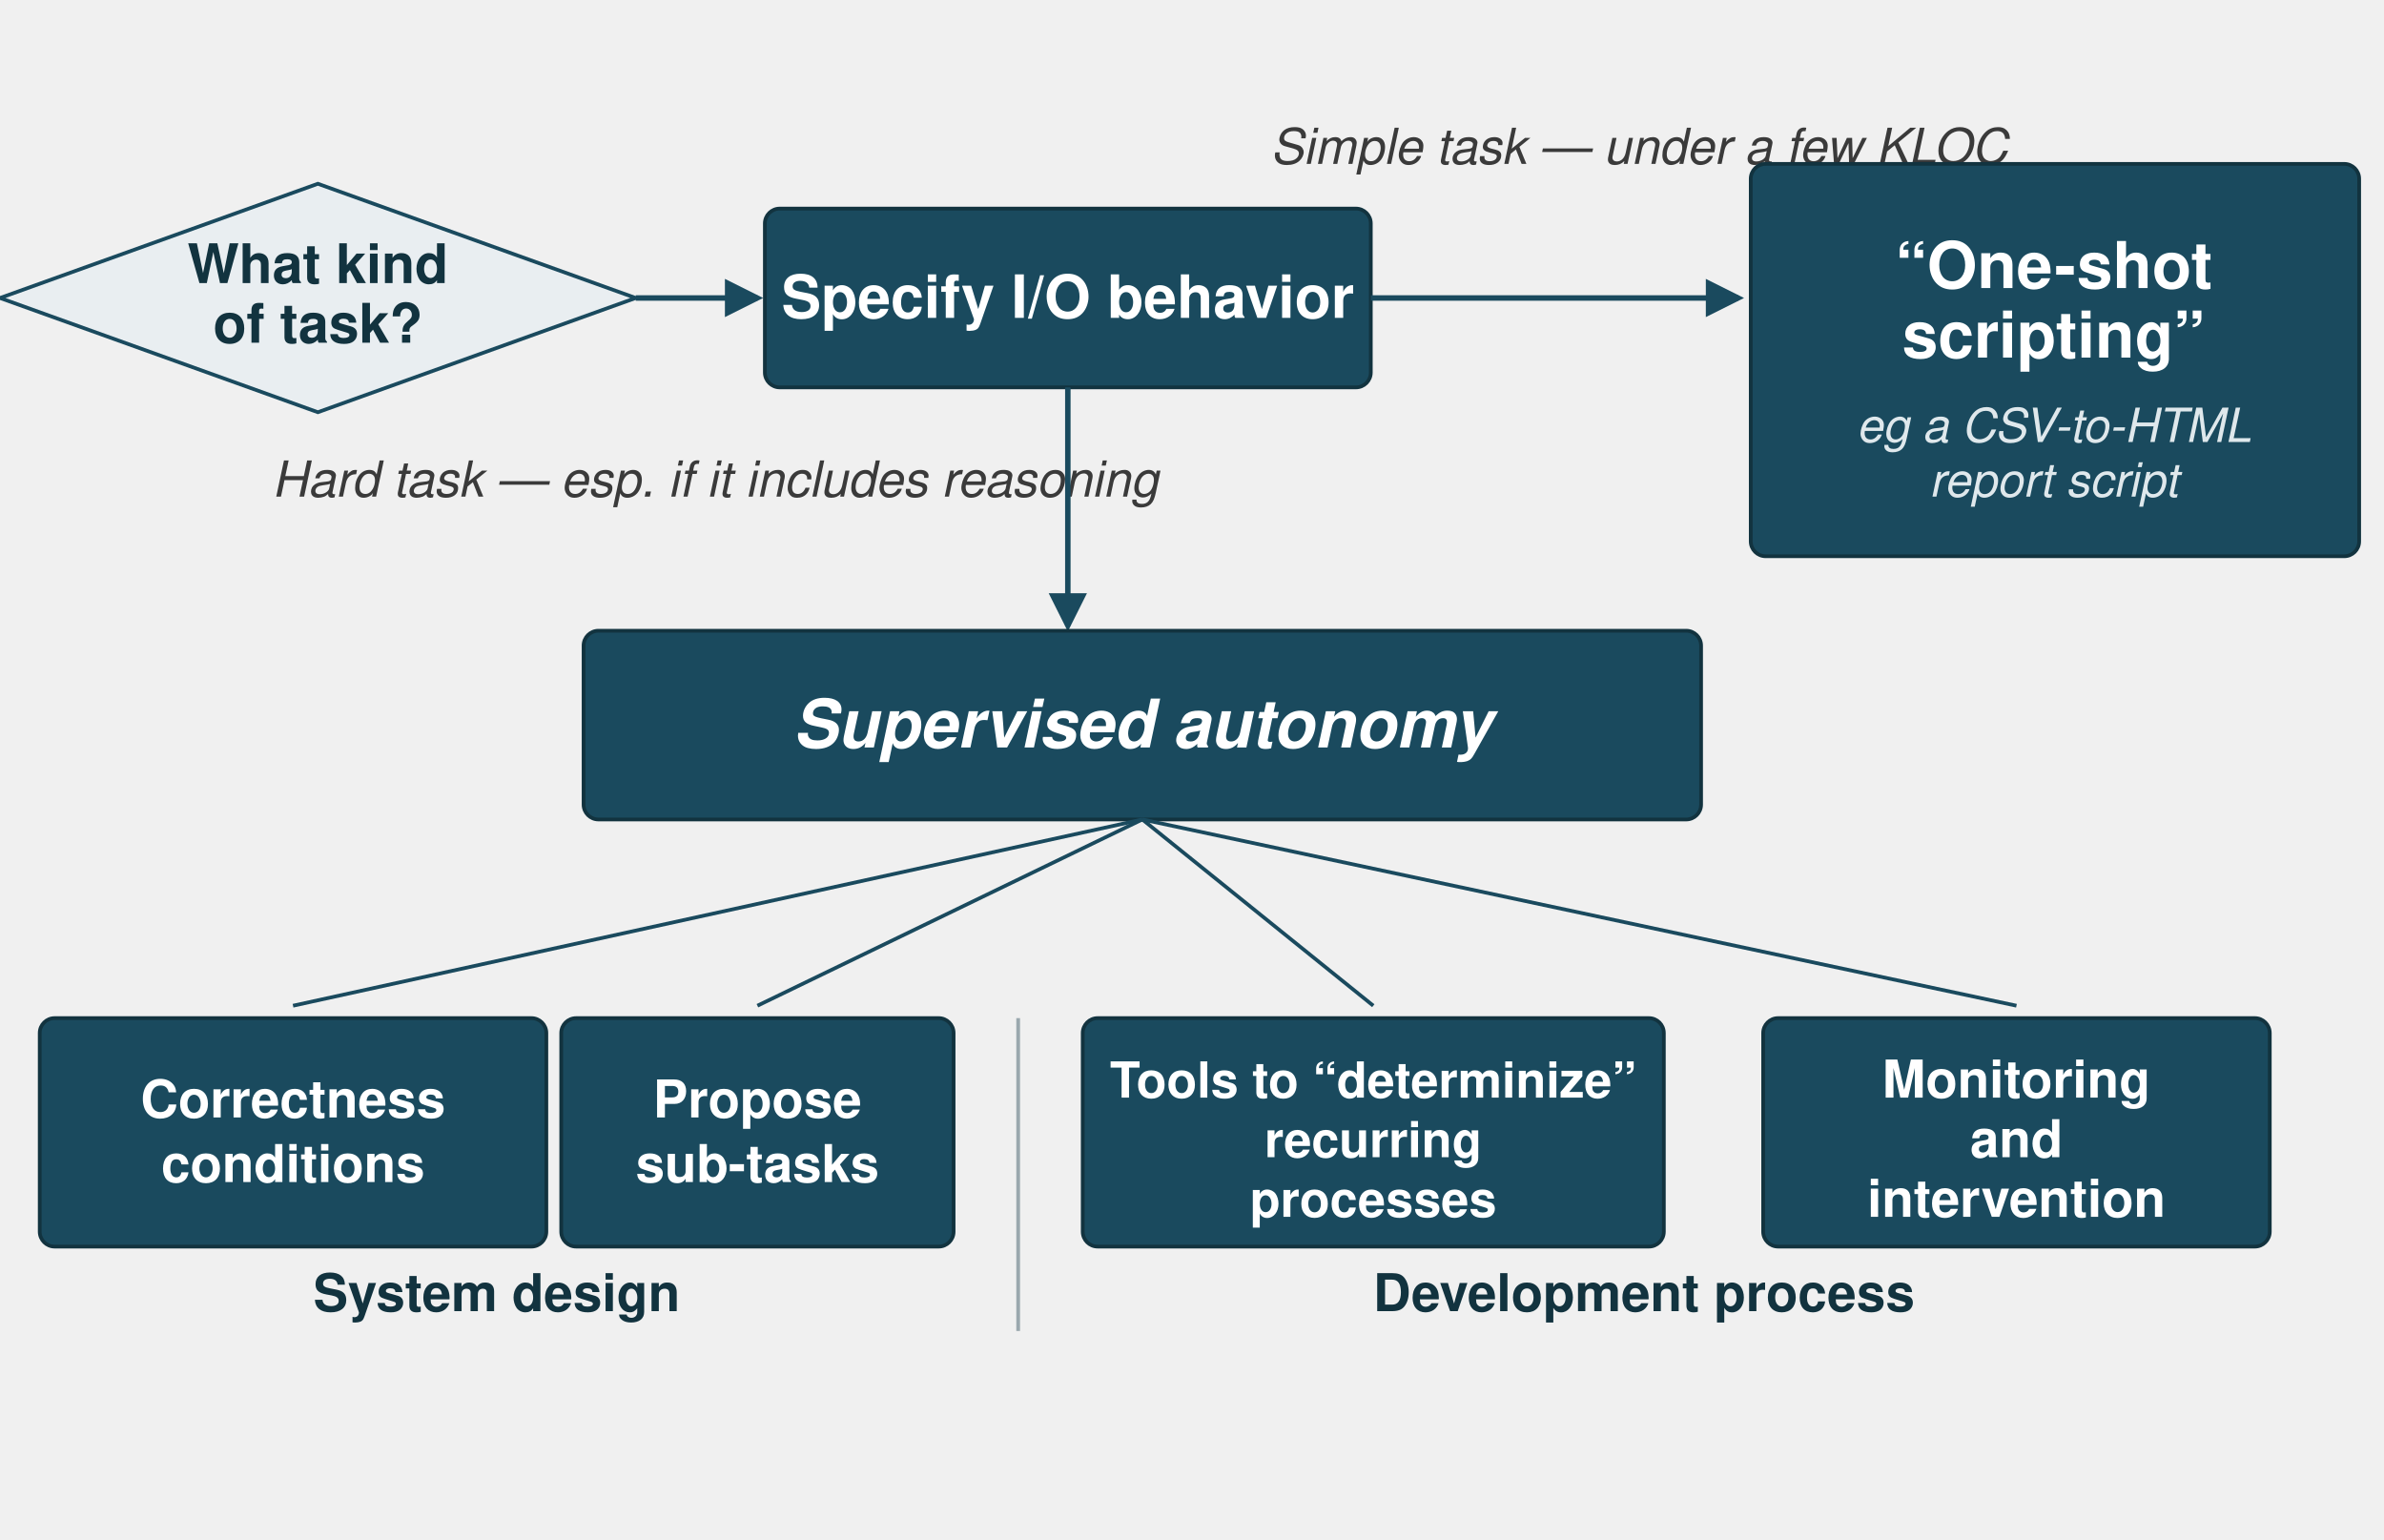
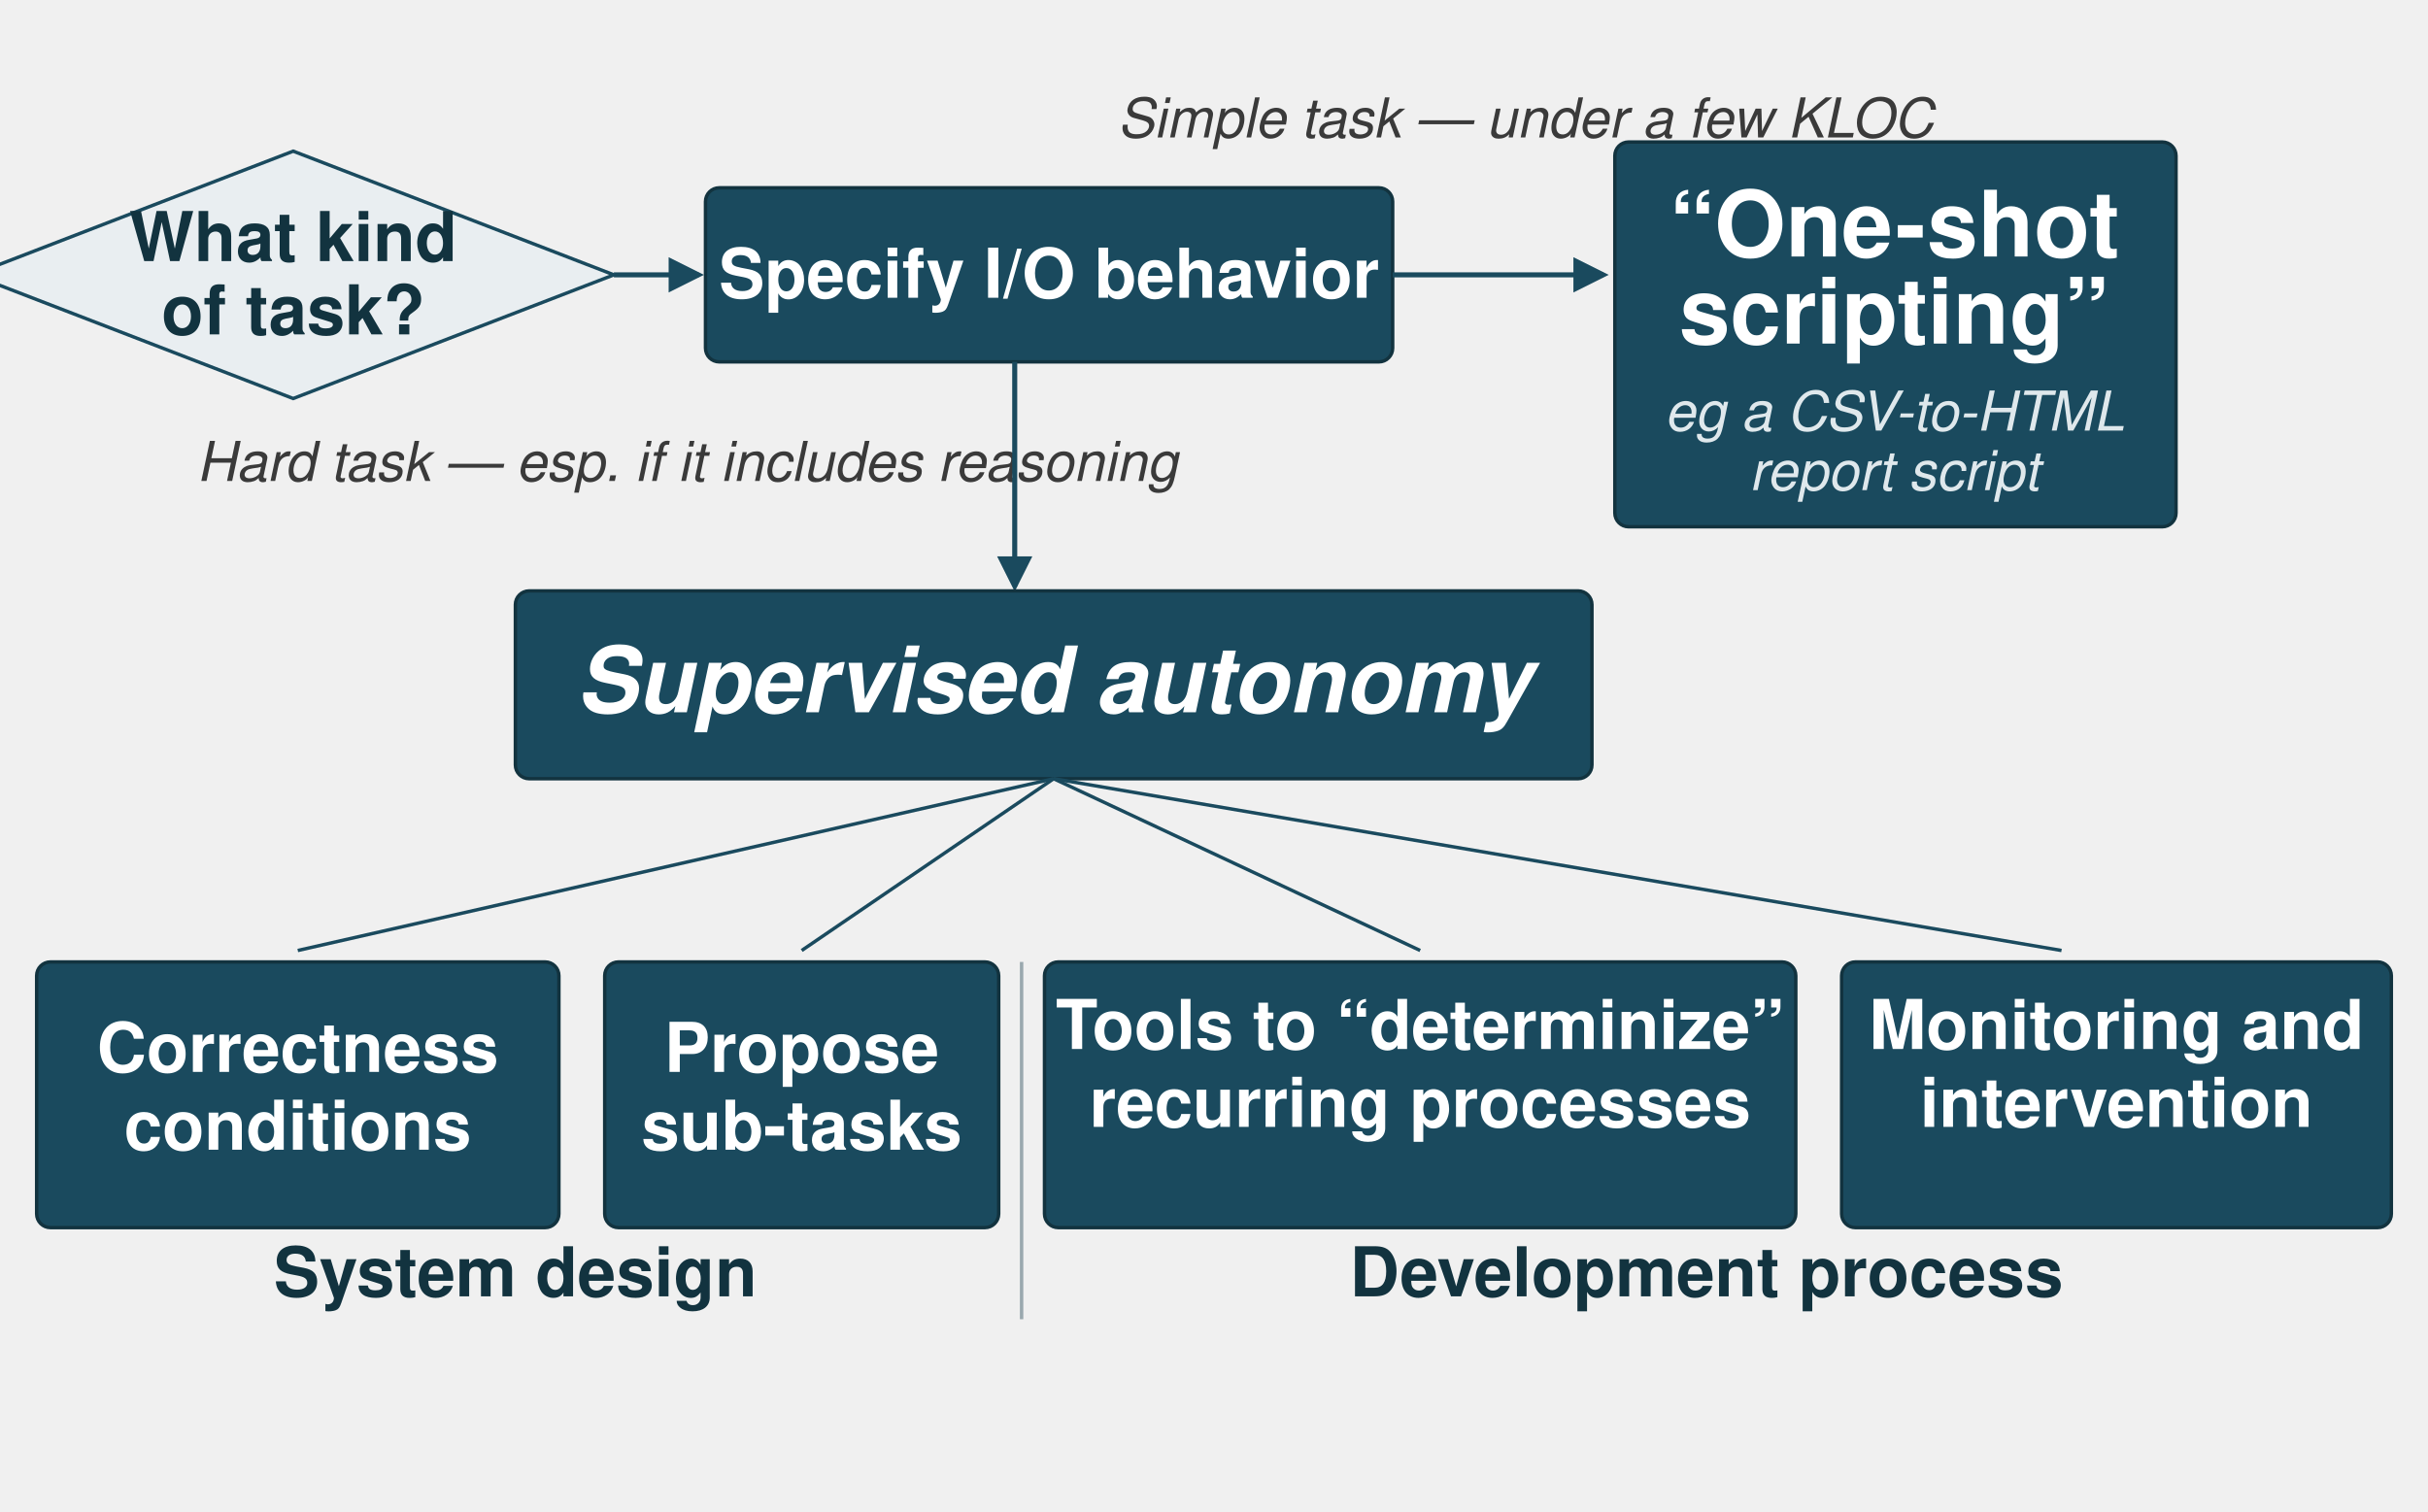
- <svg xmlns="http://www.w3.org/2000/svg" viewBox="0 0 960 620" font-family="'Helvetica Neue', Helvetica, Arial, sans-serif" role="group" aria-labelledby="csp-title csp-desc">
+ <svg xmlns="http://www.w3.org/2000/svg" viewBox="0 0 1060 660" font-family="'Helvetica Neue', Helvetica, Arial, sans-serif" role="group" aria-labelledby="csp-title csp-desc">
  <defs>
    <marker id="csp-ah" viewBox="0 0 10 10" refX="8.5" refY="5" markerWidth="7" markerHeight="7" orient="auto-start-reverse">
      <path d="M0,0 L10,5 L0,10 z" fill="#1a4a5e" />
    </marker>
  </defs>
-   <polygon points="128,74 256,120 128,166 0,120" fill="#e9eef1" stroke="#1a4a5e" stroke-width="1.5" />
-   <text x="128" y="114" text-anchor="middle" font-size="22" font-weight="700" fill="#12333f">What kind</text>
-   <text x="128" y="138" text-anchor="middle" font-size="22" font-weight="700" fill="#12333f">of task?</text>
-   <line x1="256" y1="120" x2="305" y2="120" stroke="#1a4a5e" stroke-width="2.2" marker-end="url(#csp-ah)" />
-   <rect x="308" y="84" width="244" height="72" rx="6" fill="#1a4a5e" stroke="#12333f" stroke-width="1.5" />
-   <text x="430" y="128" text-anchor="middle" font-size="24" font-weight="700" fill="#ffffff">Specify I/O behavior</text>
-   <text x="660" y="66" text-anchor="middle" font-size="20" font-style="italic" fill="#3a3a3a">Simple task — under a few KLOC</text>
-   <line x1="552" y1="120" x2="700" y2="120" stroke="#1a4a5e" stroke-width="2.2" marker-end="url(#csp-ah)" />
-   <rect x="705" y="66" width="245" height="158" rx="6" fill="#1a4a5e" stroke="#12333f" stroke-width="1.5" />
-   <text x="827" y="116" text-anchor="middle" font-size="26" font-weight="700" fill="#ffffff">“One-shot</text>
-   <text x="827" y="144" text-anchor="middle" font-size="26" font-weight="700" fill="#ffffff">scripting”</text>
-   <text x="827" y="178" text-anchor="middle" font-size="19" font-style="italic" fill="#dfe8ec">eg a CSV-to-HTML</text>
-   <text x="827" y="200" text-anchor="middle" font-size="19" font-style="italic" fill="#dfe8ec">report script</text>
-   <text x="288" y="200" text-anchor="middle" font-size="20" font-style="italic" fill="#3a3a3a">Hard task — esp. if it includes reasoning</text>
-   <line x1="430" y1="156" x2="430" y2="252" stroke="#1a4a5e" stroke-width="2.2" marker-end="url(#csp-ah)" />
-   <rect x="235" y="254" width="450" height="76" rx="6" fill="#1a4a5e" stroke="#12333f" stroke-width="1.5" />
-   <text x="460" y="301" text-anchor="middle" font-size="27" font-weight="700" font-style="italic" fill="#ffffff">Supervised autonomy</text>
-   <line x1="460" y1="330" x2="118" y2="405" stroke="#1a4a5e" stroke-width="1.5" />
-   <line x1="460" y1="330" x2="305" y2="405" stroke="#1a4a5e" stroke-width="1.5" />
-   <line x1="460" y1="330" x2="553" y2="405" stroke="#1a4a5e" stroke-width="1.5" />
-   <line x1="460" y1="330" x2="812" y2="405" stroke="#1a4a5e" stroke-width="1.5" />
-   <rect x="16" y="410" width="204" height="92" rx="6" fill="#1a4a5e" stroke="#12333f" stroke-width="1.5" />
-   <text x="118" y="450" text-anchor="middle" font-size="21" font-weight="700" fill="#ffffff">Correctness</text>
-   <text x="118" y="476" text-anchor="middle" font-size="21" font-weight="700" fill="#ffffff">conditions</text>
-   <rect x="226" y="410" width="158" height="92" rx="6" fill="#1a4a5e" stroke="#12333f" stroke-width="1.5" />
-   <text x="305" y="450" text-anchor="middle" font-size="21" font-weight="700" fill="#ffffff">Propose</text>
-   <text x="305" y="476" text-anchor="middle" font-size="21" font-weight="700" fill="#ffffff">sub-tasks</text>
-   <rect x="436" y="410" width="234" height="92" rx="6" fill="#1a4a5e" stroke="#12333f" stroke-width="1.5" />
-   <text x="553" y="442" text-anchor="middle" font-size="20" font-weight="700" fill="#ffffff">Tools to “determinize”</text>
-   <text x="553" y="466" text-anchor="middle" font-size="20" font-weight="700" fill="#ffffff">recurring</text>
-   <text x="553" y="490" text-anchor="middle" font-size="20" font-weight="700" fill="#ffffff">processes</text>
-   <rect x="710" y="410" width="204" height="92" rx="6" fill="#1a4a5e" stroke="#12333f" stroke-width="1.5" />
-   <text x="812" y="442" text-anchor="middle" font-size="21" font-weight="700" fill="#ffffff">Monitoring</text>
-   <text x="812" y="466" text-anchor="middle" font-size="21" font-weight="700" fill="#ffffff">and</text>
-   <text x="812" y="490" text-anchor="middle" font-size="21" font-weight="700" fill="#ffffff">intervention</text>
-   <line x1="410" y1="410" x2="410" y2="536" stroke="#9aa8ae" stroke-width="1.5" />
-   <text x="200" y="528" text-anchor="middle" font-size="21" font-weight="700" fill="#12333f">System design</text>
-   <text x="662" y="528" text-anchor="middle" font-size="21" font-weight="700" fill="#12333f">Development process</text>
+   <polygon points="128,66 268,120 128,174 -12,120" fill="#e9eef1" stroke="#1a4a5e" stroke-width="1.5" />
+   <text x="128" y="114" text-anchor="middle" font-size="30" font-weight="700" fill="#12333f">What kind</text>
+   <text x="128" y="146" text-anchor="middle" font-size="30" font-weight="700" fill="#12333f">of task?</text>
+   <line x1="268" y1="120" x2="305" y2="120" stroke="#1a4a5e" stroke-width="2.2" marker-end="url(#csp-ah)" />
+   <rect x="308" y="82" width="300" height="76" rx="6" fill="#1a4a5e" stroke="#12333f" stroke-width="1.5" />
+   <text x="458" y="130" text-anchor="middle" font-size="30" font-weight="700" fill="#ffffff">Specify I/O behavior</text>
+   <text x="666" y="60" text-anchor="middle" font-size="24" font-style="italic" fill="#3a3a3a">Simple task — under a few KLOC</text>
+   <line x1="608" y1="120" x2="700" y2="120" stroke="#1a4a5e" stroke-width="2.2" marker-end="url(#csp-ah)" />
+   <rect x="705" y="62" width="245" height="168" rx="6" fill="#1a4a5e" stroke="#12333f" stroke-width="1.5" />
+   <text x="827" y="112" text-anchor="middle" font-size="40" font-weight="700" fill="#ffffff">“One-shot</text>
+   <text x="827" y="150" text-anchor="middle" font-size="40" font-weight="700" fill="#ffffff">scripting”</text>
+   <text x="827" y="188" text-anchor="middle" font-size="24" font-style="italic" fill="#dfe8ec">eg a CSV-to-HTML</text>
+   <text x="827" y="214" text-anchor="middle" font-size="24" font-style="italic" fill="#dfe8ec">report script</text>
+   <text x="300" y="210" text-anchor="middle" font-size="24" font-style="italic" fill="#3a3a3a">Hard task — esp. if it includes reasoning</text>
+   <line x1="443" y1="158" x2="443" y2="256" stroke="#1a4a5e" stroke-width="2.2" marker-end="url(#csp-ah)" />
+   <rect x="225" y="258" width="470" height="82" rx="6" fill="#1a4a5e" stroke="#12333f" stroke-width="1.5" />
+   <text x="460" y="311" text-anchor="middle" font-size="40" font-weight="700" font-style="italic" fill="#ffffff">Supervised autonomy</text>
+   <line x1="460" y1="340" x2="130" y2="415" stroke="#1a4a5e" stroke-width="1.5" />
+   <line x1="460" y1="340" x2="350" y2="415" stroke="#1a4a5e" stroke-width="1.5" />
+   <line x1="460" y1="340" x2="620" y2="415" stroke="#1a4a5e" stroke-width="1.5" />
+   <line x1="460" y1="340" x2="900" y2="415" stroke="#1a4a5e" stroke-width="1.5" />
+   <rect x="16" y="420" width="228" height="116" rx="6" fill="#1a4a5e" stroke="#12333f" stroke-width="1.5" />
+   <text x="130" y="468" text-anchor="middle" font-size="30" font-weight="700" fill="#ffffff">Correctness</text>
+   <text x="130" y="502" text-anchor="middle" font-size="30" font-weight="700" fill="#ffffff">conditions</text>
+   <rect x="264" y="420" width="172" height="116" rx="6" fill="#1a4a5e" stroke="#12333f" stroke-width="1.5" />
+   <text x="350" y="468" text-anchor="middle" font-size="30" font-weight="700" fill="#ffffff">Propose</text>
+   <text x="350" y="502" text-anchor="middle" font-size="30" font-weight="700" fill="#ffffff">sub-tasks</text>
+   <rect x="456" y="420" width="328" height="116" rx="6" fill="#1a4a5e" stroke="#12333f" stroke-width="1.5" />
+   <text x="620" y="458" text-anchor="middle" font-size="30" font-weight="700" fill="#ffffff">Tools to “determinize”</text>
+   <text x="620" y="492" text-anchor="middle" font-size="30" font-weight="700" fill="#ffffff">recurring processes</text>
+   <rect x="804" y="420" width="240" height="116" rx="6" fill="#1a4a5e" stroke="#12333f" stroke-width="1.5" />
+   <text x="924" y="458" text-anchor="middle" font-size="30" font-weight="700" fill="#ffffff">Monitoring and</text>
+   <text x="924" y="492" text-anchor="middle" font-size="30" font-weight="700" fill="#ffffff">intervention</text>
+   <line x1="446" y1="420" x2="446" y2="576" stroke="#9aa8ae" stroke-width="1.5" />
+   <text x="225" y="566" text-anchor="middle" font-size="30" font-weight="700" fill="#12333f">System design</text>
+   <text x="745" y="566" text-anchor="middle" font-size="30" font-weight="700" fill="#12333f">Development process</text>
</svg>
